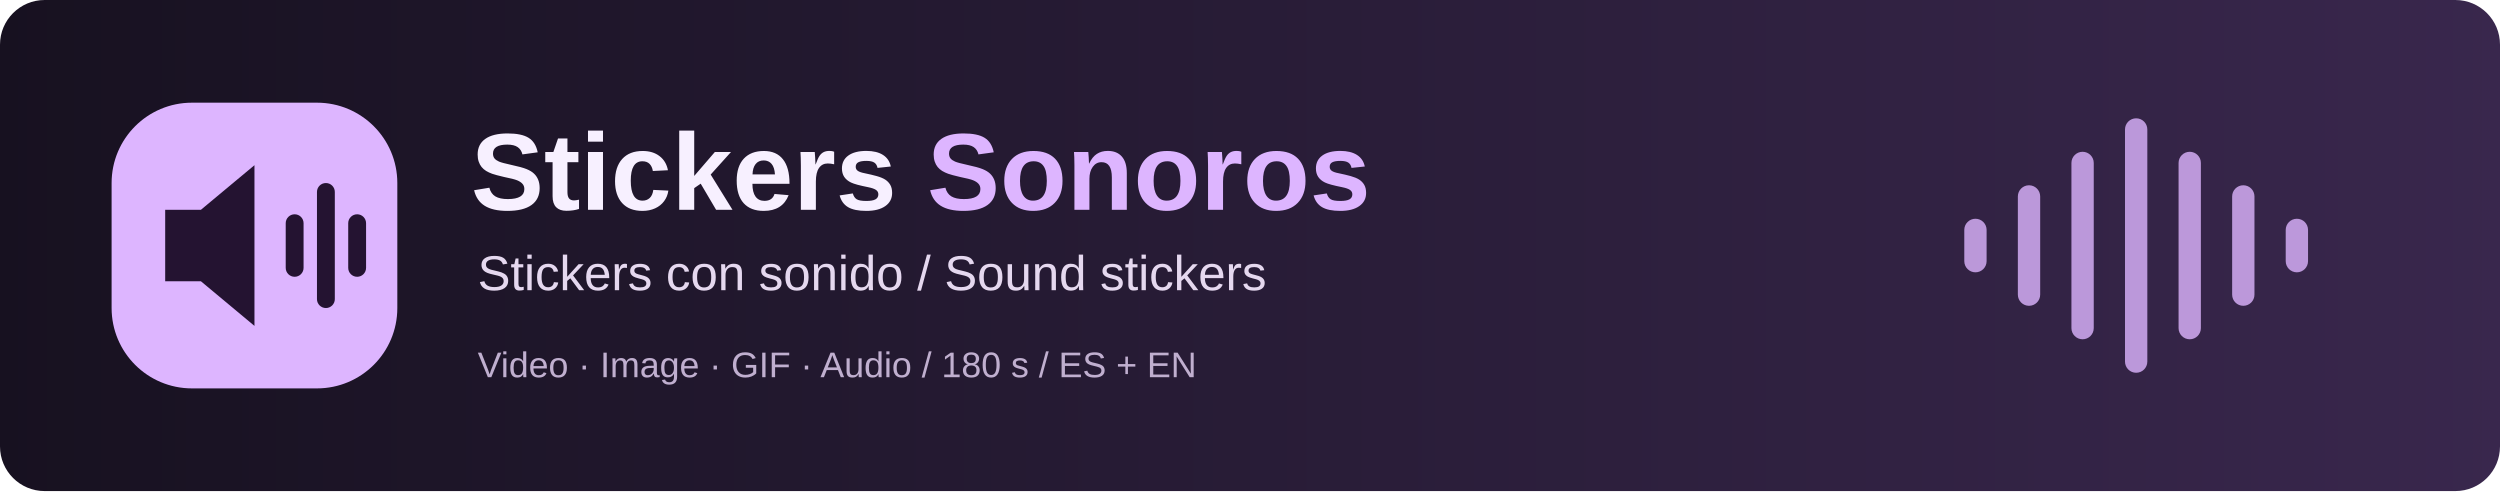
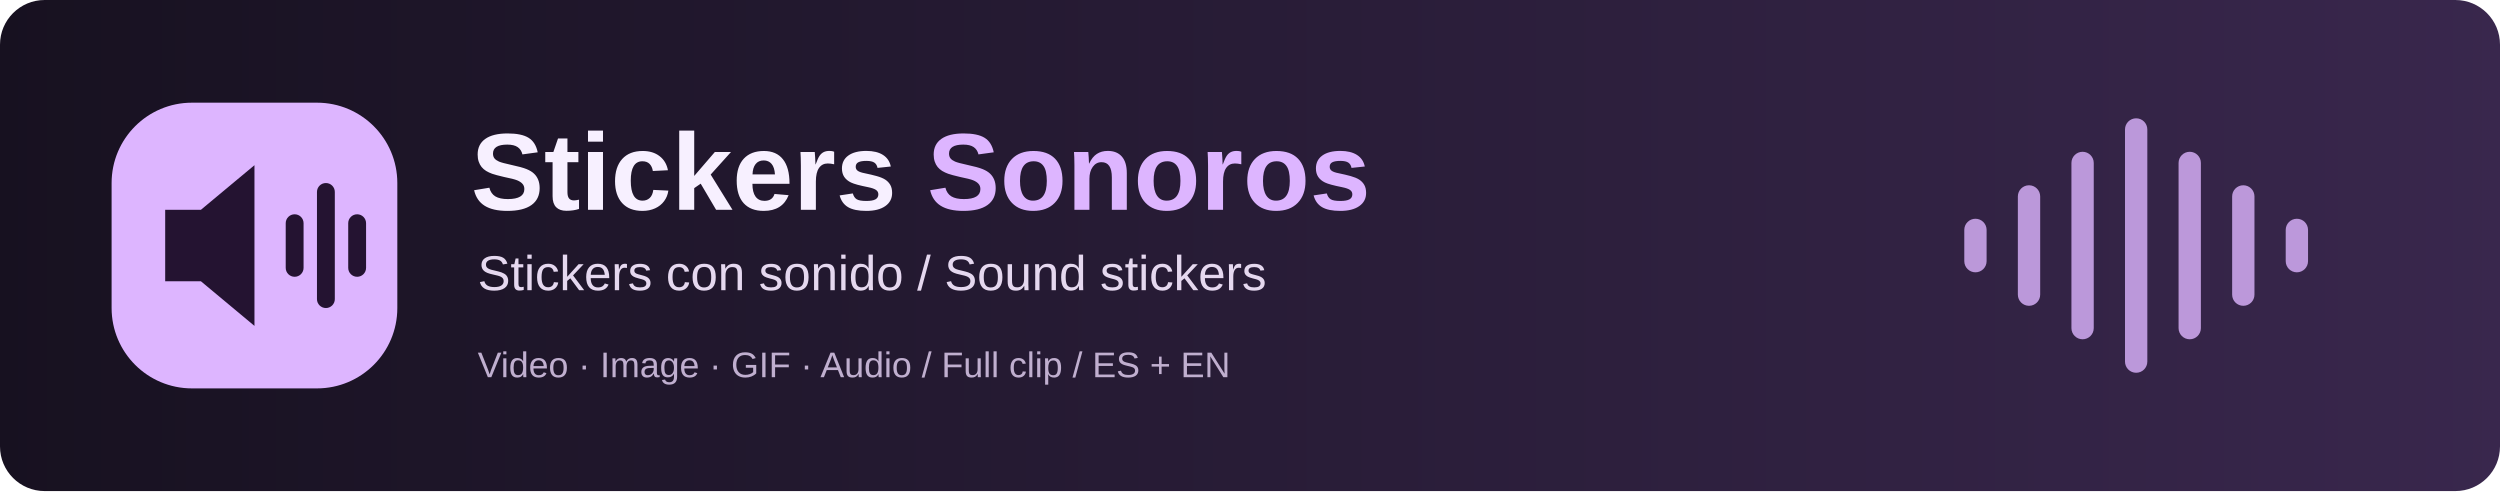
<svg xmlns="http://www.w3.org/2000/svg" width="1120" height="220" viewBox="0 0 1120 220" role="img" aria-labelledby="title">
  <defs>
    <linearGradient id="g">
      <stop stop-color="#171120" />
      <stop offset="1" stop-color="#39274d" />
    </linearGradient>
  </defs>
  <rect width="1120" height="220" rx="20" fill="url(#g)" />
  <g transform="translate(50 46) scale(2)">
    <rect width="64" height="64" rx="18" fill="#ddb5ff" />
    <g fill="#241331">
      <path d="M12 24h8l12-10v36L20 40h-8z" />
      <rect x="39" y="25" width="4" height="14" rx="2" />
      <rect x="46" y="18" width="4" height="28" rx="2" />
      <rect x="53" y="25" width="4" height="14" rx="2" />
    </g>
  </g>
  <g font-family="Arial, sans-serif">
    <text x="211" y="94" font-size="49" font-weight="bold" fill="#f7f0ff">Stickers <tspan fill="#ddb5ff">Sonoros</tspan>
    </text>
    <text x="214" y="130" font-size="22" fill="#e5d8ef">Stickers con sonido / Sound stickers</text>
-     <text x="214" y="169" font-size="16" fill="#c0afcf">Video · Image · GIF · Audio  /  180 s  /  ES + EN</text>
+     <text x="214" y="169" font-size="16" fill="#c0afcf">Video · Image · GIF · Audio  /  Full clip  /  ES + EN</text>
  </g>
  <g fill="#ddb5ff" opacity=".8">
    <rect x="880" y="98" width="10" height="24" rx="5" />
    <rect x="904" y="83" width="10" height="54" rx="5" />
    <rect x="928" y="68" width="10" height="84" rx="5" />
    <rect x="952" y="53" width="10" height="114" rx="5" />
    <rect x="976" y="68" width="10" height="84" rx="5" />
    <rect x="1000" y="83" width="10" height="54" rx="5" />
    <rect x="1024" y="98" width="10" height="24" rx="5" />
  </g>
</svg>
